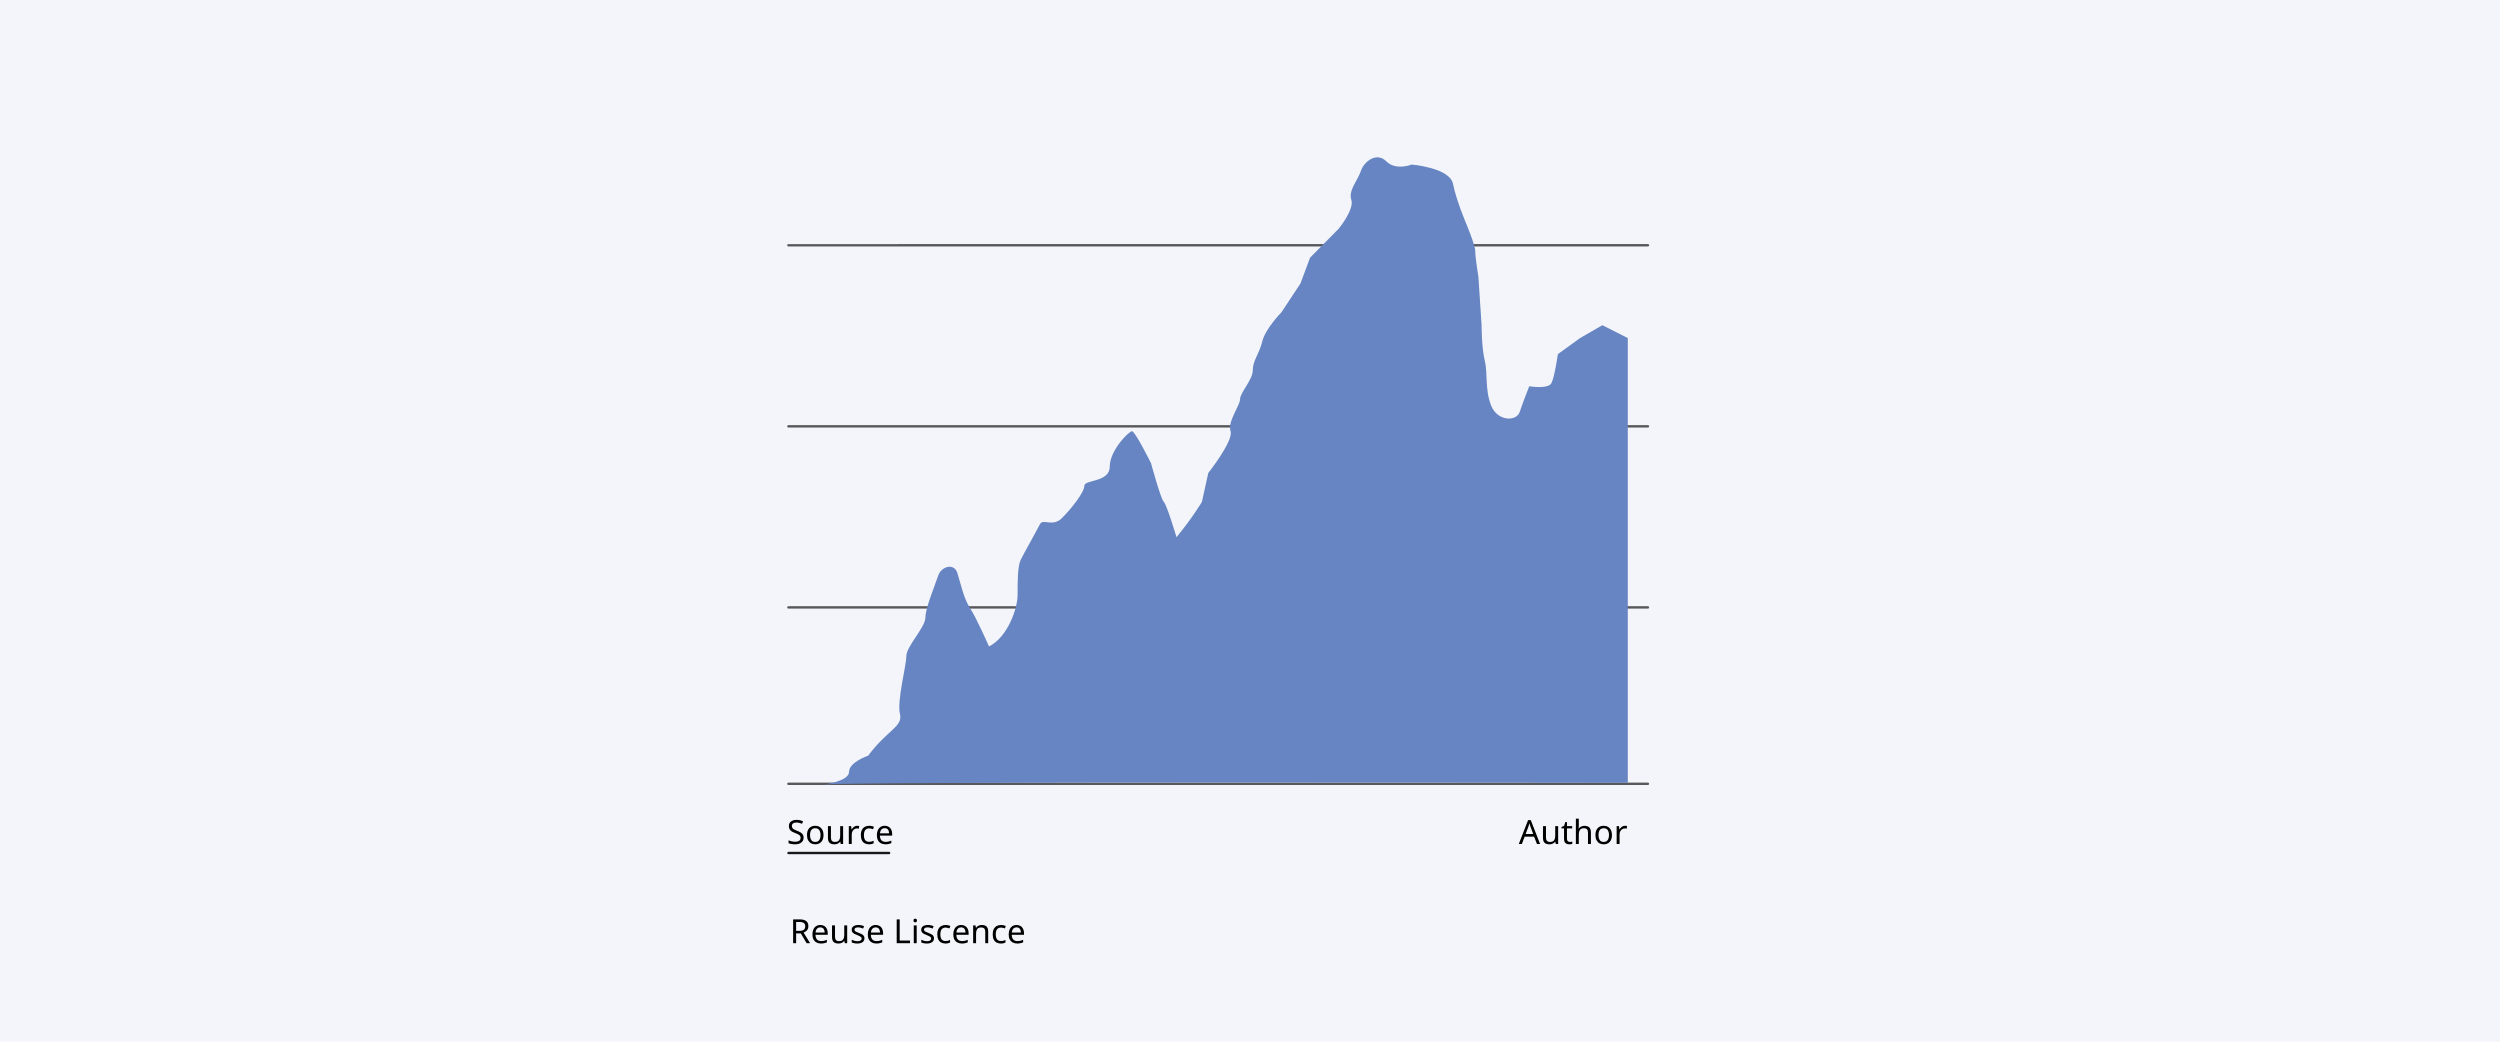
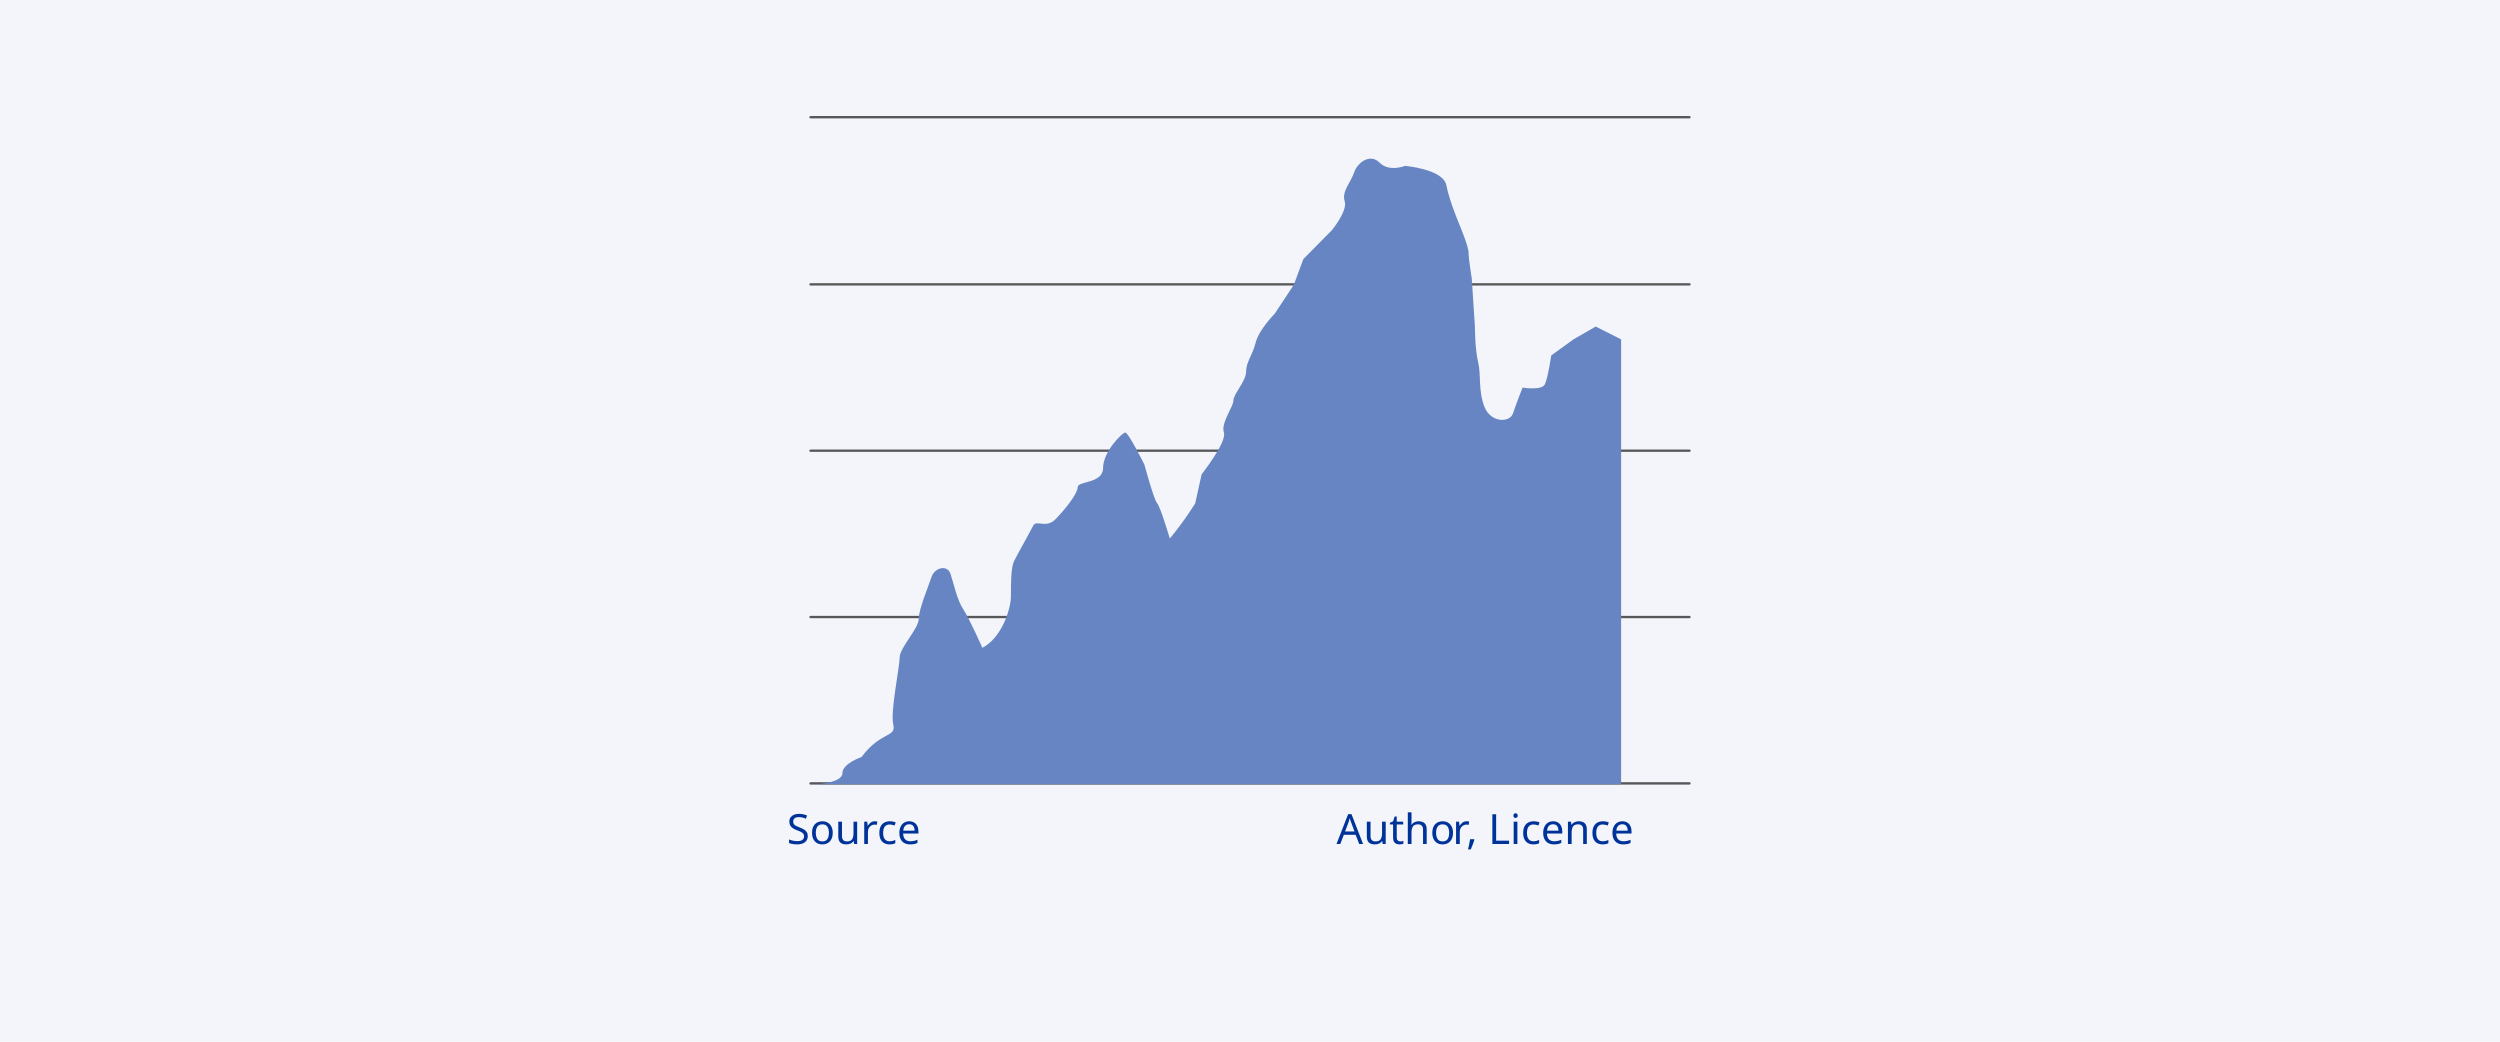
<svg xmlns="http://www.w3.org/2000/svg" id="Text" viewBox="0 0 600 250">
  <rect x="0" y="0" width="600" height="250" fill="#f3f5fa" />
-   <line x1="395.51" y1="188.11" x2="189.21" y2="188.11" fill="none" stroke="#58585a" stroke-linecap="round" stroke-miterlimit="10" stroke-width=".57" />
-   <line x1="395.51" y1="102.32" x2="189.21" y2="102.32" fill="none" stroke="#58585a" stroke-linecap="round" stroke-miterlimit="10" stroke-width=".57" />
-   <line x1="395.51" y1="145.78" x2="189.21" y2="145.78" fill="none" stroke="#58585a" stroke-linecap="round" stroke-miterlimit="10" stroke-width=".57" />
-   <line x1="395.51" y1="58.86" x2="189.21" y2="58.87" fill="none" stroke="#58585a" stroke-linecap="round" stroke-miterlimit="10" stroke-width=".57" />
-   <line x1="189.24" y1="204.72" x2="213.39" y2="204.72" fill="none" stroke="#1a181b" stroke-linecap="round" stroke-miterlimit="10" stroke-width=".57" />
-   <text transform="translate(364.51 202.56)" font-family="Ubuntu-Regular, Ubuntu" font-size="8">
+   <text transform="translate(320.76 202.56)" fill="#039" font-family="Ubuntu-Regular, Ubuntu" font-size="10">
    <tspan x="0" y="0" letter-spacing="-.02em">A</tspan>
-     <tspan x="5.18" y="0" letter-spacing="0em">uthor</tspan>
+     <tspan x="6.48" y="0">utho</tspan>
+     <tspan x="27.85" y="0" letter-spacing="-.06em">r</tspan>
+     <tspan x="31.16" y="0">, Licence</tspan>
  </text>
-   <text transform="translate(188.85 202.56)" font-family="Ubuntu-Regular, Ubuntu" font-size="8">
+   <text transform="translate(188.85 202.56)" fill="#039" font-family="Ubuntu-Regular, Ubuntu" font-size="10">
    <tspan x="0" y="0">Source</tspan>
  </text>
-   <text transform="translate(189.57 226.37)" font-family="Ubuntu-Regular, Ubuntu" font-size="8">
-     <tspan x="0" y="0">Reuse Liscence</tspan>
-   </text>
-   <path d="M197.68,188.3s6.1-.77,6.1-3.08,4.58-3.86,4.58-3.86c4.58-6.17,8.39-6.94,7.63-10.02s1.53-11.57,1.53-13.88,4.58-6.94,4.58-9.25,2.29-7.71,3.05-10.02c.76-2.31,3.81-3.08,4.58-.77,.76,2.31,1.53,6.17,3.05,8.48,1.53,2.31,4.58,9.25,4.58,9.25,4.58-2.31,6.86-9.25,6.86-12.34s0-6.94,.76-8.48,3.81-6.94,4.58-8.48c.76-1.54,3.05,.77,5.34-1.54,2.29-2.31,5.34-6.17,5.34-7.71s6.1-.77,6.1-4.63,4.58-8.48,5.34-8.48,4.58,7.71,4.58,7.71c0,0,2.29,8.48,3.05,9.25,.76,.77,3.05,8.48,3.05,8.48,3.81-4.63,6.1-8.48,6.1-8.48l1.53-6.94s6.1-7.71,5.34-10.02c-.76-2.31,2.29-6.17,2.29-7.71s3.05-4.63,3.05-6.94,1.53-3.86,2.29-6.94c.76-3.08,4.58-6.94,4.58-6.94l4.58-6.94,2.29-6.17,6.86-6.94s3.81-4.63,3.05-6.94c-.76-2.31,1.53-4.63,2.29-6.94s3.81-4.63,6.1-2.31c2.29,2.31,6.1,.77,6.1,.77,0,0,9.15,.77,9.91,4.63,.76,3.86,3.05,9.25,3.05,9.25,0,0,2.29,5.4,2.29,6.94s.76,6.17,.76,6.17l.76,11.57s0,5.4,.76,8.48,0,6.94,1.53,10.8c1.53,3.86,6.1,3.86,6.86,1.54,.76-2.31,2.29-6.17,2.29-6.17,0,0,4.58,.77,5.34-.77,.76-1.54,1.53-6.94,1.53-6.94l5.34-3.86,5.34-3.08,6.1,3.08v106.75s-192.95-.34-192.95,.43Z" fill="#6685c2" />
+   <line x1="405.47" y1="188.02" x2="194.53" y2="188.02" fill="none" stroke="#58585a" stroke-linecap="round" stroke-miterlimit="10" stroke-width=".57" />
+   <line x1="405.47" y1="108.17" x2="194.53" y2="108.17" fill="none" stroke="#58585a" stroke-linecap="round" stroke-miterlimit="10" stroke-width=".57" />
+   <line x1="405.47" y1="148.09" x2="194.53" y2="148.09" fill="none" stroke="#58585a" stroke-linecap="round" stroke-miterlimit="10" stroke-width=".57" />
+   <line x1="405.47" y1="68.25" x2="194.53" y2="68.25" fill="none" stroke="#58585a" stroke-linecap="round" stroke-miterlimit="10" stroke-width=".57" />
+   <line x1="405.47" y1="28.13" x2="194.53" y2="28.13" fill="none" stroke="#58585a" stroke-linecap="round" stroke-miterlimit="10" stroke-width=".57" />
+   <path d="M196.08,188.23s6.1-.37,6.1-2.68,4.58-3.86,4.58-3.86c4.58-6.17,8.39-4.67,7.63-7.76s1.53-13.83,1.53-16.15,4.58-6.94,4.58-9.25,2.29-7.71,3.05-10.02,3.81-3.08,4.58-.77,1.53,6.17,3.05,8.48,4.58,9.25,4.58,9.25c4.58-2.31,6.86-9.25,6.86-12.34s0-6.94,.76-8.48c.76-1.54,3.81-6.94,4.58-8.48s3.05,.77,5.34-1.54c2.29-2.31,5.34-6.17,5.34-7.71s6.1-.77,6.1-4.63,4.58-8.48,5.34-8.48,4.58,7.71,4.58,7.71c0,0,2.29,8.48,3.05,9.25s3.05,8.48,3.05,8.48c3.81-4.63,6.1-8.48,6.1-8.48l1.53-6.94s6.1-7.71,5.34-10.02c-.76-2.31,2.29-6.17,2.29-7.71s3.05-4.63,3.05-6.94,1.53-3.86,2.29-6.94,4.58-6.94,4.58-6.94l4.58-6.94,2.29-6.17,6.86-6.94s3.81-4.63,3.05-6.94c-.76-2.31,1.53-4.63,2.29-6.94s3.81-4.63,6.1-2.31,6.1,.77,6.1,.77c0,0,9.15,.77,9.91,4.63,.76,3.86,3.05,9.25,3.05,9.25,0,0,2.29,5.4,2.29,6.94s.76,6.17,.76,6.17l.76,11.57s0,5.4,.76,8.48,0,6.94,1.53,10.8,6.1,3.86,6.86,1.54,2.29-6.17,2.29-6.17c0,0,4.58,.77,5.34-.77,.76-1.54,1.53-6.94,1.53-6.94l5.34-3.86,5.34-3.08,6.1,3.08v106.78H196.08Z" fill="#6685c2" />
</svg>
